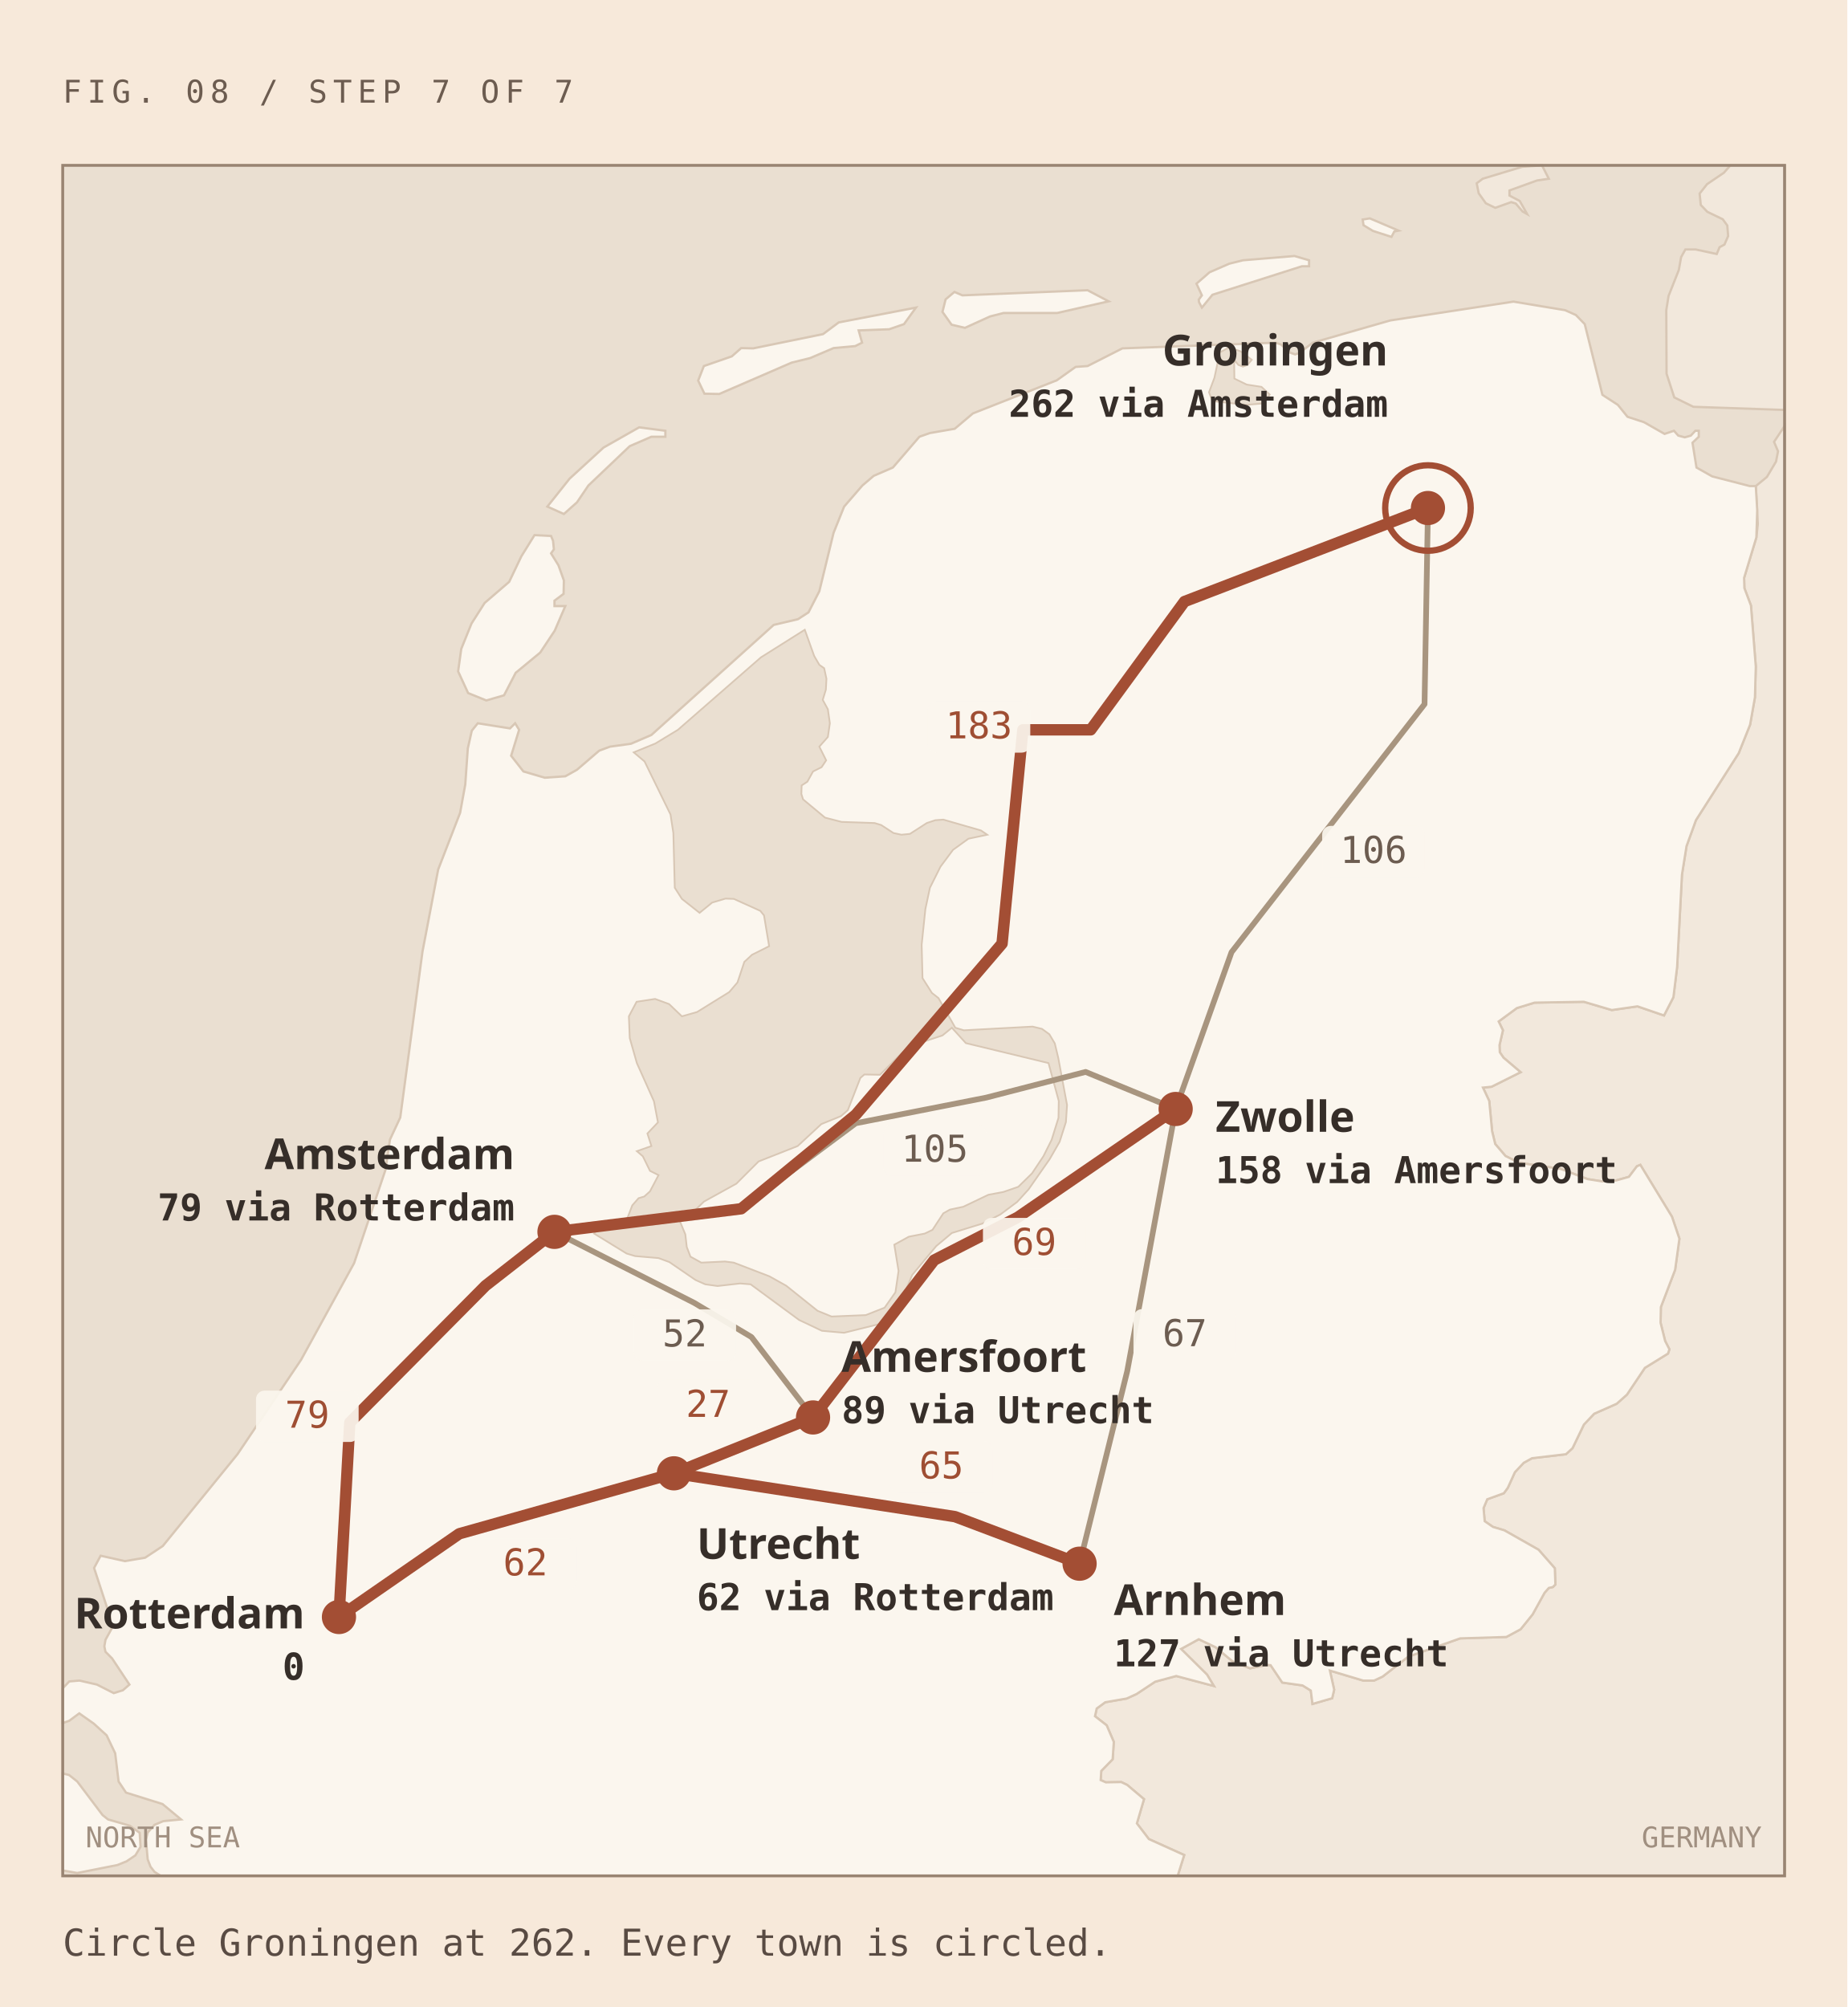
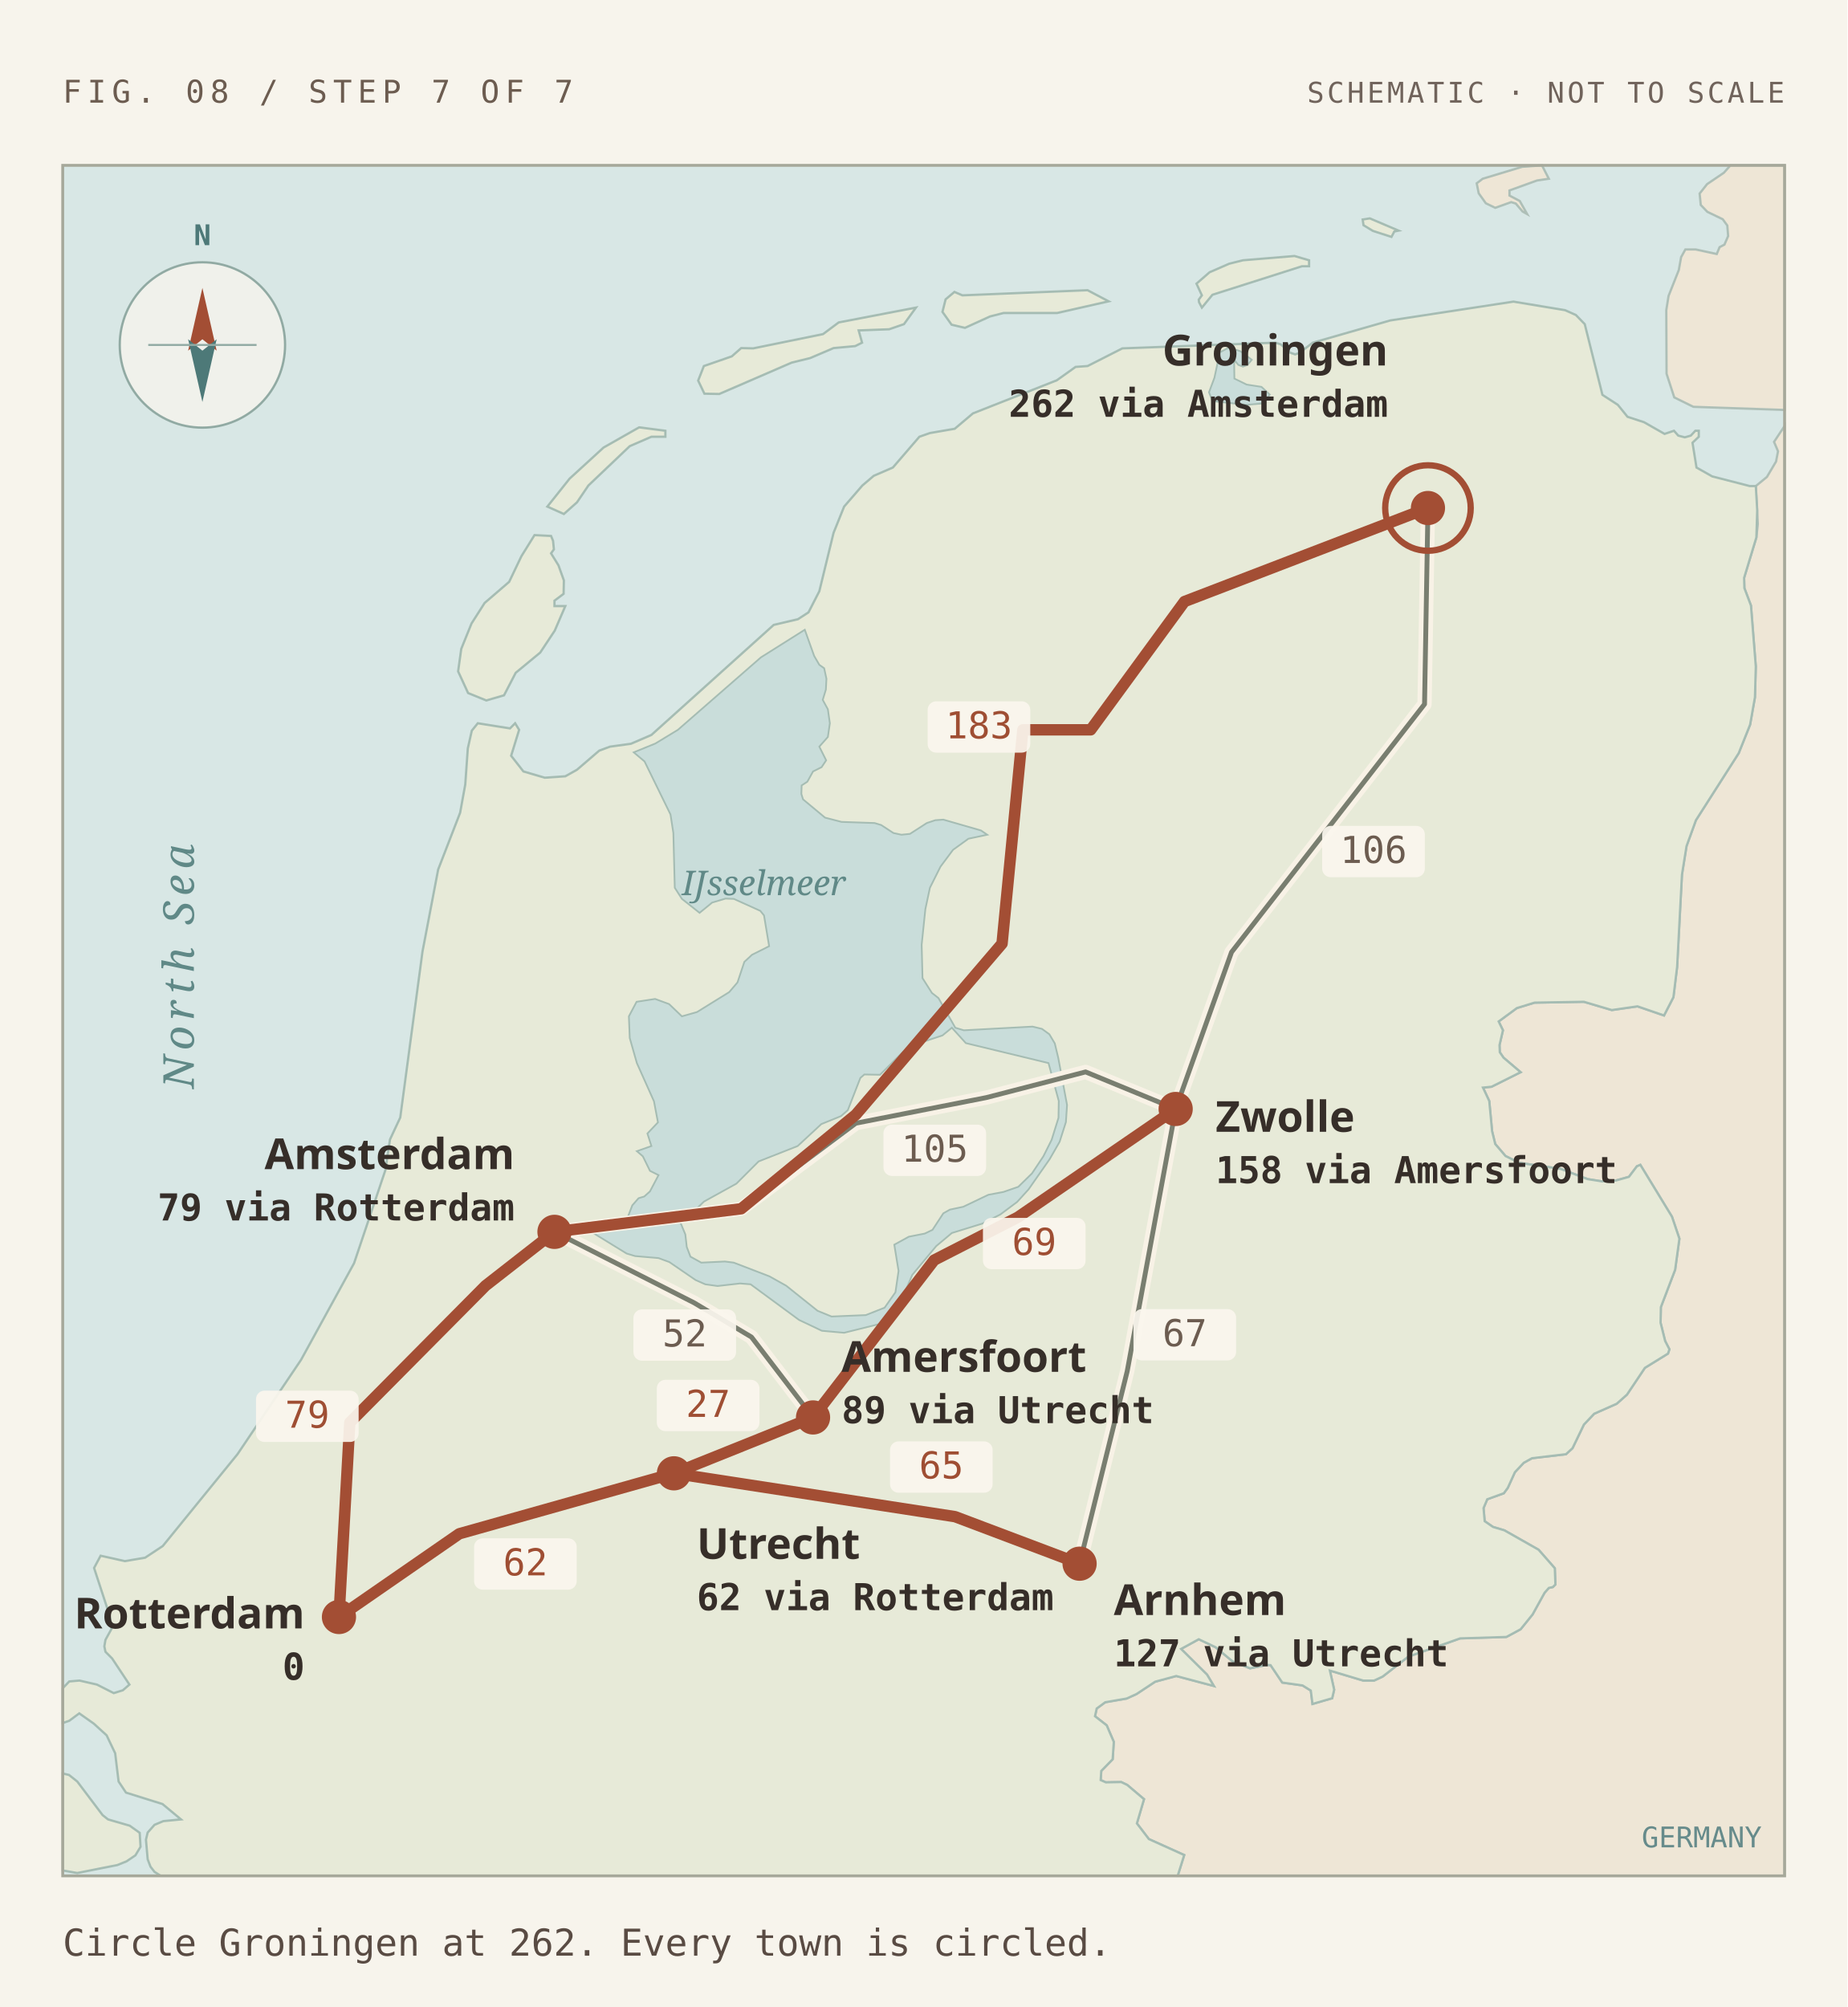
<svg xmlns="http://www.w3.org/2000/svg" viewBox="0 0 648 704" width="648" height="704" role="img" aria-labelledby="t d">
-   <rect width="648" height="704" fill="#f7e9da" />
-   <rect x="22" y="58" width="604" height="600" fill="#eadfd1" />
-   <path d="M413.3 657.4L415.4 650.7L403.0 645.1L398.8 639.6L401.3 631.1L395.4 626.1L393.3 625.1L387.9 625.2L386.1 624.4L386.3 621.2L390.3 617.1L390.7 611.0L388.2 605.2L384.1 602.0L384.7 599.3L387.7 597.1L395.2 595.8L398.7 594.2L405.2 589.9L412.6 587.9L425.8 591.4L423.4 587.4L414.3 578.4L420.5 575.0L426.4 577.8L432.3 582.7L438.5 585.2L444.2 584.0L445.7 584.1L449.8 590.2L456.9 591.2L459.8 593.0L460.4 597.7L467.3 595.7L468.0 592.7L466.5 586.0L478.2 589.5L482.0 589.5L485.0 588.1L494.0 581.1L512.2 574.7L528.4 574.2L533.4 571.5L537.6 566.3L541.8 558.7L543.3 557.0L544.7 556.7L545.6 555.8L545.4 550.1L539.7 543.6L527.7 536.8L523.7 535.6L520.8 533.6L520.4 529.0L521.7 525.9L527.5 523.8L528.9 521.9L531.4 516.4L534.5 513.1L537.4 511.5L549.3 510.1L551.6 508.0L555.6 499.7L559.2 495.9L567.1 492.4L570.7 489.2L577.0 479.8L585.1 474.8L585.6 473.3L584.1 470.4L582.5 464.0L582.6 458.5L587.6 445.4L589.1 434.5L586.5 426.8L575.4 408.6L574.2 409.1L571.4 412.8L566.8 414.1L562.0 414.4L556.9 413.6L547.4 410.0L532.9 407.9L528.1 405.5L524.5 401.3L523.4 396.8L522.4 386.2L520.2 381.5L523.2 381.2L533.4 376.1L527.4 371.0L526.1 369.1L526.0 366.6L527.2 361.4L525.7 358.3L532.1 353.6L538.3 351.7L555.6 351.4L565.4 354.3L574.4 353.0L583.7 356.2L587.0 349.8L588.3 339.2L590.0 306.8L591.6 296.8L594.9 287.7L609.9 264.2L613.9 254.2L615.6 244.6L615.9 233.8L614.2 212.4L611.9 206.3L611.8 202.7L616.1 188.5L616.6 183.8L615.9 170.5L619.8 167.3L623.0 161.9L623.7 158.3L622.3 155.0L626.0 149.4L626.0 658.0L413.1 658.0L413.3 657.4ZM594.0 142.7L587.3 139.4L584.6 131.1L584.5 108.8L585.3 103.8L588.9 94.7L589.7 90.2L591.2 87.5L594.8 87.5L602.2 89.1L603.2 86.7L604.9 85.8L606.2 82.8L605.9 79.1L604.3 76.9L598.9 74.3L596.6 71.9L596.2 67.9L598.8 64.6L604.7 60.6L607.0 58.0L626.0 58.0L626.0 143.8L594.0 142.7ZM539.2 63.3L529.5 66.8L529.5 68.6L533.1 70.5L535.7 75.1L534.1 74.2L531.7 71.4L530.1 70.9L524.5 72.9L521.2 71.3L518.7 67.8L518.0 64.3L520.1 62.7L534.0 58.5L540.9 58.0L543.3 62.7L539.2 63.3Z" fill="#f2e8dc" stroke="#d8c7b5" stroke-width="0.8" />
-   <path d="M616.4 179.0L616.1 188.5L611.8 202.7L611.9 206.3L614.2 212.4L615.9 233.8L615.6 244.6L613.9 254.2L609.9 264.2L594.9 287.7L591.6 296.8L590.0 306.8L588.3 339.2L587.0 349.8L583.7 356.2L574.4 353.0L565.4 354.3L555.6 351.4L538.3 351.7L532.1 353.6L525.7 358.3L527.2 361.4L526.0 366.6L526.1 369.1L527.4 371.0L533.4 376.1L523.2 381.2L520.2 381.5L522.4 386.2L523.4 396.8L524.5 401.3L528.1 405.5L532.9 407.9L547.4 410.0L556.9 413.6L562.0 414.4L566.8 414.1L571.4 412.8L574.2 409.1L575.4 408.6L586.5 426.8L589.1 434.5L587.6 445.4L582.6 458.5L582.5 464.0L584.1 470.4L585.6 473.3L585.1 474.8L577.0 479.8L570.7 489.2L567.1 492.4L559.2 495.9L555.6 499.7L551.6 508.0L549.3 510.1L537.4 511.5L534.5 513.1L531.4 516.4L528.9 521.9L527.5 523.8L521.7 525.9L520.4 529.0L520.8 533.6L523.7 535.6L527.7 536.8L539.7 543.6L545.4 550.1L545.6 555.8L544.7 556.7L543.3 557.0L541.8 558.7L537.6 566.3L533.4 571.5L528.4 574.2L512.2 574.7L494.0 581.1L485.0 588.1L482.0 589.5L478.2 589.5L466.5 586.0L468.0 592.7L467.3 595.7L460.4 597.7L459.8 593.0L456.9 591.2L449.8 590.2L445.7 584.1L444.2 584.0L438.5 585.2L432.3 582.7L426.4 577.8L420.5 575.0L414.3 578.4L423.4 587.4L425.8 591.4L412.6 587.9L405.2 589.9L398.7 594.2L395.2 595.8L387.7 597.1L384.7 599.3L384.1 602.0L388.2 605.2L390.7 611.0L390.3 617.1L386.3 621.2L386.1 624.4L387.9 625.2L393.3 625.1L395.4 626.1L401.3 631.1L398.8 639.6L403.0 645.1L415.4 650.7L413.1 658.0L56.4 658.0L54.2 656.6L52.8 654.8L51.8 652.2L51.2 645.3L51.8 642.8L54.2 640.1L57.3 638.8L63.5 638.2L57.0 632.8L44.2 628.8L41.6 624.9L40.4 615.0L37.4 608.7L32.9 604.6L27.8 601.0L24.3 603.6L22.0 604.4L22.0 592.2L24.3 589.8L27.9 589.5L34.0 590.9L39.9 593.9L43.1 592.9L45.4 590.9L39.3 581.7L37.0 579.4L36.6 577.5L37.0 575.2L39.1 571.4L38.5 566.8L33.0 550.0L35.3 545.7L43.8 547.6L50.9 546.4L57.1 542.3L83.3 510.1L105.6 477.0L124.2 443.1L135.2 410.4L136.8 399.7L140.4 392.0L148.2 333.8L153.7 305.0L161.4 285.1L163.2 275.2L164.1 262.5L165.5 256.3L167.6 253.7L178.9 255.5L180.7 253.7L182.1 256.0L179.3 265.1L183.6 270.6L191.1 272.8L198.3 272.3L202.4 270.0L210.2 263.3L214.0 261.9L221.3 260.9L228.5 257.8L271.4 219.2L279.9 217.2L283.6 214.8L287.4 207.4L292.4 186.9L296.1 177.7L302.5 170.3L306.5 166.9L313.2 164.0L322.5 153.2L326.2 151.9L334.9 150.4L341.3 145.0L370.7 133.4L377.3 128.7L381.5 128.4L393.7 122.2L447.4 120.2L449.3 120.8L452.5 123.7L454.3 124.3L455.8 123.8L460.5 120.2L487.7 112.4L530.9 105.8L549.0 108.8L552.8 110.5L555.9 113.7L562.1 138.5L567.5 142.0L570.9 146.2L576.7 148.1L583.9 152.2L587.2 151.1L588.7 152.8L591.0 153.4L593.1 152.8L594.7 151.1L595.9 151.1L595.9 153.2L593.7 155.3L595.1 164.0L600.6 167.1L613.8 170.5L615.9 170.5L616.4 179.0ZM45.5 640.4L49.0 642.9L49.3 647.8L47.5 650.8L44.4 652.9L41.2 654.2L27.1 657.0L22.0 656.1L22.0 622.1L24.2 622.6L27.1 624.9L36.0 636.7L37.9 638.2L45.5 640.4ZM194.5 212.6L198.3 212.6L194.6 221.2L189.5 228.9L180.9 236.0L176.8 243.9L170.6 245.7L164.2 243.1L160.7 235.5L161.8 227.6L165.4 218.7L170.0 211.5L178.6 204.1L182.9 195.1L187.5 187.7L193.3 188.0L194.0 189.7L194.3 192.7L193.3 194.1L195.9 198.3L197.8 203.6L197.7 208.3L194.5 210.7L194.5 212.6ZM199.8 167.9L211.7 157.0L224.2 149.9L233.4 151.1L233.4 153.2L228.5 153.2L220.9 156.5L206.4 170.3L202.4 176.2L197.8 180.3L192.0 177.7L199.8 167.9ZM294.2 113.1L321.3 107.9L317.1 113.7L311.9 115.5L301.2 115.9L302.4 120.2L300.0 121.4L292.4 122.1L284.2 125.6L277.7 127.2L252.3 138.2L247.1 138.1L244.9 133.5L246.9 128.4L256.7 125.0L260.0 122.1L264.2 122.2L288.7 117.2L294.2 113.1ZM381.5 101.8L388.9 105.7L370.8 109.8L352.0 109.8L347.3 111.0L338.5 115.0L333.8 113.9L330.6 109.4L331.7 105.0L334.8 102.4L337.6 103.6L381.5 101.8ZM454.1 89.8L459.2 91.3L459.2 93.4L456.7 93.4L425.3 103.4L421.6 107.9L420.6 106.0L420.5 105.1L421.6 103.6L419.7 99.5L424.3 95.5L431.2 92.5L436.0 91.3L454.1 89.8ZM480.5 76.6L490.6 80.9L489.1 81.2L488.1 83.1L481.6 81.0L478.3 79.0L478.0 77.0L480.5 76.6Z" fill="#fbf6ee" stroke="#d8c7b5" stroke-width="0.8" />
-   <path d="M442.5 135.7L445.4 138.4L443.2 141.5L437.3 142.0L425.3 140.7L424.1 137.6L426.0 132.5L427.9 123.6L431.1 121.9L435.1 123.2L439.1 126.2L437.6 128.0L436.0 128.6L434.4 128.0L432.9 126.2L433.0 132.8L437.3 134.9L442.5 135.7ZM374.3 387.6L373.9 393.6L371.7 400.5L368.2 406.6L360.8 417.2L356.8 421.6L350.9 426.0L344.6 429.2L333.9 432.5L328.4 437.1L320.0 447.2L314.0 461.3L311.8 463.6L296.1 467.5L288.3 466.8L280.3 463.0L263.3 450.5L259.6 450.2L251.7 451.1L247.4 450.5L244.0 449.0L234.8 442.7L231.0 441.3L222.8 440.6L219.8 439.7L208.4 432.7L209.4 431.3L210.9 430.6L210.9 428.4L213.6 428.8L215.9 430.6L215.9 428.4L218.8 430.6L221.8 422.8L224.0 420.3L226.0 419.7L228.0 417.9L231.0 412.2L228.0 410.7L225.5 405.6L223.4 403.8L228.5 402.0L227.1 397.6L230.8 393.7L229.4 386.3L223.4 372.9L220.9 364.1L220.6 356.5L223.3 351.4L229.8 350.4L234.7 352.2L239.2 356.5L244.5 355.0L255.8 348.0L258.7 344.6L261.1 337.4L263.8 334.9L269.8 331.9L268.0 321.1L266.7 319.5L257.4 315.3L254.5 315.2L249.8 316.6L245.4 320.2L239.2 315.3L236.7 311.4L236.2 292.2L235.2 285.7L226.1 267.1L222.3 263.9L229.9 260.8L237.8 256.0L266.9 230.6L282.3 220.9L285.6 230.1L287.4 233.2L289.1 234.4L289.9 238.1L289.7 241.9L288.6 245.5L290.4 248.8L291.1 253.7L290.4 258.5L287.4 261.9L289.8 266.7L288.2 269.1L285.2 270.6L283.2 274.2L281.2 275.5L281.1 278.5L281.7 280.4L289.4 286.8L295.2 288.3L306.8 288.7L309.1 289.4L313.4 292.2L316.2 292.8L319.2 292.5L325.1 288.7L328.1 287.7L330.9 287.5L344.1 291.3L346.3 292.8L339.7 294.2L334.3 298.1L329.9 304.0L326.2 311.4L324.6 318.9L323.3 331.4L323.6 343.1L326.9 348.3L329.2 350.1L335.1 360.5L338.1 361.4L362.2 360.1L365.5 360.9L368.1 362.8L370.0 366.0L371.2 371.0L374.3 387.6ZM371.4 386.2L367.8 372.9L338.8 365.9L333.9 360.5L330.6 363.2L320.0 366.7L316.8 368.9L308.7 377.0L303.2 376.9L301.8 378.1L297.4 389.4L295.0 391.5L288.1 394.3L279.8 402.0L266.1 407.4L258.3 415.2L246.9 421.5L241.7 426.6L238.5 428.4L240.4 433.0L240.9 437.4L242.2 440.8L246.0 442.9L254.3 442.5L257.4 442.9L269.9 447.7L275.8 451.0L286.8 459.8L291.7 461.8L303.7 461.3L310.3 458.7L314.1 453.3L315.2 445.8L313.7 436.6L318.8 433.8L324.4 432.7L327.1 431.4L330.9 425.6L333.2 424.3L337.9 423.3L346.7 419.1L352.0 418.1L357.2 416.3L362.0 411.6L366.0 405.6L368.9 399.8L371.3 392.1L371.4 386.2Z" fill="#eadfd1" stroke="#d8c7b5" stroke-width="0.6" />
-   <rect x="22" y="58" width="604" height="600" fill="none" stroke="#998472" stroke-width="1" />
+   <defs>
+     <pattern id="sea-lines" width="64" height="34" patternUnits="userSpaceOnUse">
+       <rect x="22" y="58" width="604" height="600" fill="url(#sea-lines)" clip-path="url(#map-window)" />
+       <path d="M-6 17 Q 10 12 26 17 T 58 17 T 90 17" fill="none" stroke="#8cb3b3" stroke-width="0.7" opacity="0.23" />
+     </pattern>
+     <clipPath id="map-window">
+       <rect x="22" y="58" width="604" height="600" />
+     </clipPath>
+   </defs>
+   <rect width="648" height="704" fill="#f7f4ec" />
+   <rect x="22" y="58" width="604" height="600" fill="#d8e7e5" />
+   <path d="M413.3 657.4L415.4 650.7L403.0 645.1L398.8 639.6L401.3 631.1L395.4 626.1L393.3 625.1L387.9 625.2L386.1 624.4L386.3 621.2L390.3 617.1L390.7 611.0L388.2 605.2L384.1 602.0L384.7 599.3L387.7 597.1L395.2 595.8L398.7 594.2L405.2 589.9L412.6 587.9L425.8 591.4L423.4 587.4L414.3 578.4L420.5 575.0L426.4 577.8L432.3 582.7L438.5 585.2L444.2 584.0L445.7 584.1L449.8 590.2L456.9 591.2L459.8 593.0L460.4 597.7L467.3 595.7L468.0 592.7L466.5 586.0L478.2 589.5L482.0 589.5L485.0 588.1L494.0 581.1L512.2 574.7L528.4 574.2L533.4 571.5L537.6 566.3L541.8 558.7L543.3 557.0L544.7 556.7L545.6 555.8L545.4 550.1L539.7 543.6L527.7 536.8L523.7 535.6L520.8 533.6L520.4 529.0L521.7 525.9L527.5 523.8L528.9 521.9L531.4 516.4L534.5 513.1L537.4 511.5L549.3 510.1L551.6 508.0L555.6 499.7L559.2 495.9L567.1 492.4L570.7 489.2L577.0 479.8L585.1 474.8L585.6 473.3L584.1 470.4L582.5 464.0L582.6 458.5L587.6 445.4L589.1 434.5L586.5 426.8L575.4 408.6L574.2 409.1L571.4 412.8L566.8 414.1L562.0 414.4L556.9 413.6L547.4 410.0L532.9 407.9L528.1 405.5L524.5 401.3L523.4 396.8L522.4 386.2L520.2 381.5L523.2 381.2L533.4 376.1L527.4 371.0L526.1 369.1L526.0 366.6L527.2 361.4L525.7 358.3L532.1 353.6L538.3 351.7L555.6 351.4L565.4 354.3L574.4 353.0L583.7 356.2L587.0 349.8L588.3 339.2L590.0 306.8L591.6 296.8L594.9 287.7L609.9 264.2L613.9 254.2L615.6 244.6L615.9 233.8L614.2 212.4L611.9 206.3L611.8 202.7L616.1 188.5L616.6 183.8L615.9 170.5L619.8 167.3L623.0 161.9L623.7 158.3L622.3 155.0L626.0 149.4L626.0 658.0L413.1 658.0L413.3 657.4ZM594.0 142.7L587.3 139.4L584.6 131.1L584.5 108.8L585.3 103.8L588.9 94.7L589.7 90.2L591.2 87.5L594.8 87.5L602.2 89.1L603.2 86.7L604.9 85.8L606.2 82.8L605.9 79.1L604.3 76.9L598.9 74.3L596.6 71.9L596.2 67.9L598.8 64.6L604.7 60.6L607.0 58.0L626.0 58.0L626.0 143.8L594.0 142.7ZM539.2 63.3L529.5 66.8L529.5 68.6L533.1 70.5L535.7 75.1L534.1 74.2L531.7 71.4L530.1 70.9L524.5 72.9L521.2 71.3L518.7 67.8L518.0 64.3L520.1 62.7L534.0 58.5L540.9 58.0L543.3 62.7L539.2 63.3Z" fill="#eee6d6" stroke="#aebfb7" stroke-width="0.8" />
+   <path d="M616.4 179.0L616.1 188.5L611.8 202.7L611.9 206.3L614.2 212.4L615.9 233.8L615.6 244.6L613.9 254.2L609.9 264.2L594.9 287.7L591.6 296.8L590.0 306.8L588.3 339.2L587.0 349.8L583.7 356.2L574.4 353.0L565.4 354.3L555.6 351.4L538.3 351.7L532.1 353.6L525.7 358.3L527.2 361.4L526.0 366.6L526.1 369.1L527.4 371.0L533.4 376.1L523.2 381.2L520.2 381.5L522.4 386.2L523.4 396.8L524.5 401.3L528.1 405.5L532.9 407.9L547.4 410.0L556.9 413.6L562.0 414.4L566.8 414.1L571.4 412.8L574.2 409.1L575.4 408.6L586.5 426.8L589.1 434.5L587.6 445.4L582.6 458.5L582.5 464.0L584.1 470.4L585.6 473.3L585.1 474.8L577.0 479.8L570.7 489.2L567.1 492.4L559.2 495.9L555.6 499.7L551.6 508.0L549.3 510.1L537.4 511.5L534.5 513.1L531.4 516.4L528.9 521.9L527.5 523.8L521.7 525.9L520.4 529.0L520.8 533.6L523.7 535.6L527.7 536.8L539.7 543.6L545.4 550.1L545.6 555.8L544.7 556.7L543.3 557.0L541.8 558.7L537.6 566.3L533.4 571.5L528.4 574.2L512.2 574.7L494.0 581.1L485.0 588.1L482.0 589.5L478.2 589.5L466.5 586.0L468.0 592.7L467.3 595.7L460.4 597.7L459.8 593.0L456.9 591.2L449.8 590.2L445.7 584.1L444.2 584.0L438.5 585.2L432.3 582.7L426.4 577.8L420.5 575.0L414.3 578.4L423.4 587.4L425.8 591.4L412.6 587.9L405.2 589.9L398.7 594.2L395.2 595.8L387.7 597.1L384.7 599.3L384.1 602.0L388.2 605.2L390.7 611.0L390.3 617.1L386.3 621.2L386.1 624.4L387.9 625.2L393.3 625.1L395.4 626.1L401.3 631.1L398.8 639.6L403.0 645.1L415.4 650.7L413.1 658.0L56.4 658.0L54.2 656.6L52.8 654.8L51.8 652.2L51.2 645.3L51.8 642.8L54.2 640.1L57.3 638.8L63.5 638.2L57.0 632.8L44.2 628.8L41.6 624.9L40.4 615.0L37.4 608.7L32.9 604.6L27.8 601.0L24.3 603.6L22.0 604.4L22.0 592.2L24.3 589.8L27.9 589.5L34.0 590.9L39.9 593.9L43.1 592.9L45.4 590.9L39.3 581.7L37.0 579.4L36.6 577.5L37.0 575.2L39.1 571.4L38.5 566.8L33.0 550.0L35.3 545.7L43.8 547.6L50.9 546.4L57.1 542.3L83.3 510.1L105.6 477.0L124.2 443.1L135.2 410.4L136.8 399.7L140.4 392.0L148.2 333.8L153.7 305.0L161.4 285.1L163.2 275.2L164.1 262.5L165.5 256.3L167.6 253.7L178.9 255.5L180.7 253.7L182.1 256.0L179.3 265.1L183.6 270.6L191.1 272.8L198.3 272.3L202.4 270.0L210.2 263.3L214.0 261.9L221.3 260.9L228.5 257.8L271.4 219.2L279.9 217.2L283.6 214.8L287.4 207.4L292.4 186.9L296.1 177.7L302.5 170.3L306.5 166.9L313.2 164.0L322.5 153.2L326.2 151.9L334.9 150.4L341.3 145.0L370.7 133.4L377.3 128.7L381.5 128.4L393.7 122.2L447.4 120.2L449.3 120.8L452.5 123.7L454.3 124.3L455.8 123.8L460.5 120.2L487.7 112.4L530.9 105.8L549.0 108.8L552.8 110.5L555.9 113.7L562.1 138.5L567.5 142.0L570.9 146.2L576.7 148.1L583.9 152.2L587.2 151.1L588.7 152.8L591.0 153.4L593.1 152.8L594.7 151.1L595.9 151.1L595.9 153.2L593.7 155.3L595.1 164.0L600.6 167.1L613.8 170.5L615.9 170.5L616.4 179.0ZM45.5 640.4L49.0 642.9L49.3 647.8L47.5 650.8L44.4 652.9L41.2 654.2L27.1 657.0L22.0 656.1L22.0 622.1L24.2 622.6L27.1 624.9L36.0 636.7L37.9 638.2L45.5 640.4ZM194.5 212.6L198.3 212.6L194.6 221.2L189.5 228.9L180.9 236.0L176.8 243.9L170.6 245.7L164.2 243.1L160.7 235.5L161.8 227.6L165.4 218.7L170.0 211.5L178.6 204.1L182.9 195.1L187.5 187.7L193.3 188.0L194.0 189.7L194.3 192.7L193.3 194.1L195.9 198.3L197.8 203.6L197.7 208.3L194.5 210.7L194.5 212.6ZM199.8 167.9L211.7 157.0L224.2 149.9L233.4 151.1L233.4 153.2L228.5 153.2L220.9 156.5L206.4 170.3L202.4 176.2L197.8 180.3L192.0 177.7L199.8 167.9ZM294.2 113.1L321.3 107.9L317.1 113.7L311.9 115.5L301.2 115.9L302.4 120.2L300.0 121.4L292.4 122.1L284.2 125.6L277.7 127.2L252.3 138.2L247.1 138.1L244.9 133.5L246.9 128.4L256.7 125.0L260.0 122.1L264.2 122.2L288.7 117.2L294.2 113.1ZM381.5 101.8L388.9 105.7L370.8 109.8L352.0 109.8L347.3 111.0L338.5 115.0L333.8 113.9L330.6 109.4L331.7 105.0L334.8 102.4L337.6 103.6L381.5 101.8ZM454.1 89.8L459.2 91.3L459.2 93.4L456.7 93.4L425.3 103.4L421.6 107.9L420.6 106.0L420.5 105.1L421.6 103.6L419.7 99.5L424.3 95.5L431.2 92.5L436.0 91.3L454.1 89.8ZM480.5 76.6L490.6 80.9L489.1 81.2L488.1 83.1L481.6 81.0L478.3 79.0L478.0 77.0L480.5 76.6Z" fill="#e7ead8" stroke="#a5bcb3" stroke-width="0.8" />
+   <path d="M442.5 135.7L445.4 138.4L443.2 141.5L437.3 142.0L425.3 140.7L424.1 137.6L426.0 132.5L427.9 123.6L431.1 121.9L435.1 123.2L439.1 126.2L437.6 128.0L436.0 128.6L434.4 128.0L432.9 126.2L433.0 132.8L437.3 134.9L442.5 135.7ZM374.3 387.6L373.9 393.6L371.7 400.5L368.2 406.6L360.8 417.2L356.8 421.6L350.9 426.0L344.6 429.2L333.9 432.5L328.4 437.1L320.0 447.2L314.0 461.3L311.8 463.6L296.1 467.5L288.3 466.8L280.3 463.0L263.3 450.5L259.6 450.2L251.7 451.1L247.4 450.5L244.0 449.0L234.8 442.7L231.0 441.3L222.8 440.6L219.8 439.7L208.4 432.7L209.4 431.3L210.9 430.6L210.9 428.4L213.6 428.8L215.9 430.6L215.9 428.4L218.8 430.6L221.8 422.8L224.0 420.3L226.0 419.7L228.0 417.9L231.0 412.2L228.0 410.7L225.5 405.6L223.4 403.8L228.5 402.0L227.1 397.6L230.8 393.7L229.4 386.3L223.4 372.9L220.9 364.1L220.6 356.5L223.3 351.4L229.8 350.4L234.7 352.2L239.2 356.5L244.5 355.0L255.8 348.0L258.7 344.6L261.1 337.4L263.8 334.9L269.8 331.9L268.0 321.1L266.7 319.5L257.4 315.3L254.5 315.2L249.8 316.6L245.4 320.2L239.2 315.3L236.7 311.4L236.2 292.2L235.2 285.7L226.1 267.1L222.3 263.9L229.9 260.8L237.8 256.0L266.9 230.6L282.3 220.9L285.6 230.1L287.4 233.2L289.1 234.4L289.9 238.1L289.7 241.9L288.6 245.5L290.4 248.8L291.1 253.7L290.4 258.5L287.4 261.9L289.8 266.7L288.2 269.1L285.2 270.6L283.2 274.2L281.2 275.5L281.1 278.5L281.7 280.4L289.4 286.8L295.2 288.3L306.8 288.7L309.1 289.4L313.4 292.2L316.2 292.8L319.2 292.5L325.1 288.7L328.1 287.7L330.9 287.5L344.1 291.3L346.3 292.8L339.7 294.2L334.3 298.1L329.9 304.0L326.2 311.4L324.6 318.9L323.3 331.4L323.6 343.1L326.9 348.3L329.2 350.1L335.1 360.5L338.1 361.4L362.2 360.1L365.5 360.9L368.1 362.8L370.0 366.0L371.2 371.0L374.3 387.6ZM371.4 386.2L367.8 372.9L338.8 365.9L333.9 360.5L330.6 363.2L320.0 366.7L316.8 368.9L308.7 377.0L303.2 376.9L301.8 378.1L297.4 389.4L295.0 391.5L288.1 394.3L279.8 402.0L266.1 407.4L258.3 415.2L246.9 421.5L241.7 426.6L238.5 428.4L240.4 433.0L240.9 437.4L242.2 440.8L246.0 442.9L254.3 442.5L257.4 442.9L269.9 447.7L275.8 451.0L286.8 459.8L291.7 461.8L303.7 461.3L310.3 458.7L314.1 453.3L315.2 445.8L313.7 436.6L318.8 433.8L324.4 432.7L327.1 431.4L330.9 425.6L333.2 424.3L337.9 423.3L346.7 419.1L352.0 418.1L357.2 416.3L362.0 411.6L366.0 405.6L368.9 399.8L371.3 392.1L371.4 386.2Z" fill="#c9ddda" stroke="#a5bcb3" stroke-width="0.6" />
+   <rect x="22" y="58" width="604" height="600" fill="none" stroke="#a6a89a" stroke-width="1" />
+   <g aria-label="North" transform="translate(71 121)" fill="#4d7978">
+     <circle r="29" fill="#f7f4ec" fill-opacity="0.76" stroke="#91aaa3" stroke-width="0.8" />
+     <path d="M0 -20 L5 2 L0 -2 L-5 2 Z" fill="#a34e34" />
+     <path d="M0 20 L5 -2 L0 2 L-5 -2 Z" fill="#4d7978" />
+     <path d="M-19 0 H19" stroke="#91aaa3" stroke-width="0.7" />
+     <text y="-35" text-anchor="middle" font-family="ui-monospace, SFMono-Regular, Menlo, monospace" font-size="10" font-weight="700" letter-spacing="1">N</text>
+   </g>
+   <text x="626" y="36" text-anchor="end" font-family="ui-monospace, SFMono-Regular, Menlo, monospace" font-size="10" letter-spacing="1" fill="#70635b">SCHEMATIC · NOT TO SCALE</text>
  <text x="22" y="36" font-family="ui-monospace, SFMono-Regular, Menlo, monospace" font-size="11" letter-spacing="2" fill="#6c5c50">FIG. 08 / STEP 7 OF 7</text>
-   <text x="30" y="648" font-family="ui-monospace, SFMono-Regular, Menlo, monospace" font-size="10" fill="#a08f80">NORTH SEA</text>
-   <text x="618" y="648" font-family="ui-monospace, SFMono-Regular, Menlo, monospace" font-size="10" fill="#a08f80" text-anchor="end">GERMANY</text>
+   <text x="68" y="339" transform="rotate(-90 68 339)" text-anchor="middle" font-family="Georgia, serif" font-size="15" font-style="italic" letter-spacing="2" fill="#608987">North Sea</text>
+   <text x="268" y="314" text-anchor="middle" font-family="Georgia, serif" font-size="12" font-style="italic" fill="#608987">IJsselmeer</text>
+   <text x="618" y="648" font-family="ui-monospace, SFMono-Regular, Menlo, monospace" font-size="10" fill="#668b8b" text-anchor="end">GERMANY</text>
  <path d="M118.9 567.2L122.7 499.0L170.3 451.0L194.5 432.1" fill="none" stroke="#a34e34" stroke-width="4" stroke-linejoin="round" stroke-linecap="round" />
  <path d="M118.9 567.2L161.1 538.0L236.4 516.8" fill="none" stroke="#a34e34" stroke-width="4" stroke-linejoin="round" stroke-linecap="round" />
  <path d="M236.4 516.8L285.2 497.2" fill="none" stroke="#a34e34" stroke-width="4" stroke-linejoin="round" stroke-linecap="round" />
  <path d="M236.4 516.8L335.0 532.0L378.7 548.5" fill="none" stroke="#a34e34" stroke-width="4" stroke-linejoin="round" stroke-linecap="round" />
-   <path d="M194.5 432.1L243.5 457.0L263.6 469.0L285.2 497.2" fill="none" stroke="#a8957f" stroke-width="2" stroke-linejoin="round" stroke-linecap="round" />
-   <path d="M194.5 432.1L260.0 424.0L300.2 394.0L346.0 385.0L380.8 376.0L412.4 389.0" fill="none" stroke="#a8957f" stroke-width="2" stroke-linejoin="round" stroke-linecap="round" />
+   <path d="M194.5 432.1L243.5 457.0L263.6 469.0L285.2 497.2" fill="none" stroke="#f8f2e6" stroke-width="5" stroke-linejoin="round" stroke-linecap="round" />
+   <path d="M194.5 432.1L243.5 457.0L263.6 469.0L285.2 497.2" fill="none" stroke="#797e70" stroke-width="1.7" stroke-linejoin="round" stroke-linecap="round" />
+   <path d="M194.5 432.1L260.0 424.0L300.2 394.0L346.0 385.0L380.8 376.0L412.4 389.0" fill="none" stroke="#f8f2e6" stroke-width="5" stroke-linejoin="round" stroke-linecap="round" />
+   <path d="M194.5 432.1L260.0 424.0L300.2 394.0L346.0 385.0L380.8 376.0L412.4 389.0" fill="none" stroke="#797e70" stroke-width="1.7" stroke-linejoin="round" stroke-linecap="round" />
  <path d="M194.5 432.1L260.0 424.0L300.2 391.0L351.5 331.0L358.8 256.0L382.6 256.0L415.5 211.0L500.9 178.2" fill="none" stroke="#a34e34" stroke-width="4" stroke-linejoin="round" stroke-linecap="round" />
  <path d="M285.2 497.2L327.7 442.0L357.0 427.0L412.4 389.0" fill="none" stroke="#a34e34" stroke-width="4" stroke-linejoin="round" stroke-linecap="round" />
-   <path d="M378.7 548.5L395.4 481.0L412.4 389.0" fill="none" stroke="#a8957f" stroke-width="2" stroke-linejoin="round" stroke-linecap="round" />
-   <path d="M412.4 389.0L432.0 334.0L499.7 247.0L500.9 178.2" fill="none" stroke="#a8957f" stroke-width="2" stroke-linejoin="round" stroke-linecap="round" />
+   <path d="M378.7 548.5L395.4 481.0L412.4 389.0" fill="none" stroke="#f8f2e6" stroke-width="5" stroke-linejoin="round" stroke-linecap="round" />
+   <path d="M378.7 548.5L395.4 481.0L412.4 389.0" fill="none" stroke="#797e70" stroke-width="1.7" stroke-linejoin="round" stroke-linecap="round" />
+   <path d="M412.4 389.0L432.0 334.0L499.7 247.0L500.9 178.2" fill="none" stroke="#f8f2e6" stroke-width="5" stroke-linejoin="round" stroke-linecap="round" />
+   <path d="M412.4 389.0L432.0 334.0L499.7 247.0L500.9 178.2" fill="none" stroke="#797e70" stroke-width="1.7" stroke-linejoin="round" stroke-linecap="round" />
  <g font-family="ui-monospace, SFMono-Regular, Menlo, monospace" font-size="13" text-anchor="middle">
    <rect x="89.8" y="487.8" width="36" height="18" rx="3" fill="#fbf6ee" opacity=".92" />
    <text x="107.8" y="500.8" fill="#9f4e33">79</text>
  </g>
  <g font-family="ui-monospace, SFMono-Regular, Menlo, monospace" font-size="13" text-anchor="middle">
    <rect x="166.3" y="539.6" width="36" height="18" rx="3" fill="#fbf6ee" opacity=".92" />
    <text x="184.3" y="552.6" fill="#9f4e33">62</text>
  </g>
  <g font-family="ui-monospace, SFMono-Regular, Menlo, monospace" font-size="13" text-anchor="middle">
    <rect x="230.4" y="484.0" width="36" height="18" rx="3" fill="#fbf6ee" opacity=".92" />
    <text x="248.4" y="497.0" fill="#9f4e33">27</text>
  </g>
  <g font-family="ui-monospace, SFMono-Regular, Menlo, monospace" font-size="13" text-anchor="middle">
    <rect x="312.2" y="505.6" width="36" height="18" rx="3" fill="#fbf6ee" opacity=".92" />
    <text x="330.2" y="518.6" fill="#9f4e33">65</text>
  </g>
  <g font-family="ui-monospace, SFMono-Regular, Menlo, monospace" font-size="13" text-anchor="middle">
    <rect x="222.2" y="459.3" width="36" height="18" rx="3" fill="#fbf6ee" opacity=".92" />
    <text x="240.2" y="472.3" fill="#6c5c50">52</text>
  </g>
  <g font-family="ui-monospace, SFMono-Regular, Menlo, monospace" font-size="13" text-anchor="middle">
    <rect x="309.9" y="394.5" width="36" height="18" rx="3" fill="#fbf6ee" opacity=".92" />
    <text x="327.9" y="407.5" fill="#6c5c50">105</text>
  </g>
  <g font-family="ui-monospace, SFMono-Regular, Menlo, monospace" font-size="13" text-anchor="middle">
    <rect x="325.4" y="246.0" width="36" height="18" rx="3" fill="#fbf6ee" opacity=".92" />
    <text x="343.4" y="259.0" fill="#9f4e33">183</text>
  </g>
  <g font-family="ui-monospace, SFMono-Regular, Menlo, monospace" font-size="13" text-anchor="middle">
    <rect x="344.8" y="427.2" width="36" height="18" rx="3" fill="#fbf6ee" opacity=".92" />
    <text x="362.8" y="440.2" fill="#9f4e33">69</text>
  </g>
  <g font-family="ui-monospace, SFMono-Regular, Menlo, monospace" font-size="13" text-anchor="middle">
    <rect x="397.6" y="459.2" width="36" height="18" rx="3" fill="#fbf6ee" opacity=".92" />
    <text x="415.6" y="472.2" fill="#6c5c50">67</text>
  </g>
  <g font-family="ui-monospace, SFMono-Regular, Menlo, monospace" font-size="13" text-anchor="middle">
    <rect x="463.8" y="289.7" width="36" height="18" rx="3" fill="#fbf6ee" opacity=".92" />
    <text x="481.8" y="302.7" fill="#6c5c50">106</text>
  </g>
  <circle cx="118.9" cy="567.2" r="6" fill="#a34e34" />
  <text x="106.9" y="571.2" text-anchor="end" font-family="'Avenir Next', Avenir, 'Segoe UI', sans-serif" font-size="15" font-weight="600" fill="#362e29">Rotterdam</text>
  <text x="106.9" y="589.2" text-anchor="end" font-family="ui-monospace, SFMono-Regular, Menlo, monospace" font-size="13" font-weight="700" fill="#362e29">0</text>
  <circle cx="194.5" cy="432.1" r="6" fill="#a34e34" />
  <text x="180.5" y="410.1" text-anchor="end" font-family="'Avenir Next', Avenir, 'Segoe UI', sans-serif" font-size="15" font-weight="600" fill="#362e29">Amsterdam</text>
  <text x="180.5" y="428.1" text-anchor="end" font-family="ui-monospace, SFMono-Regular, Menlo, monospace" font-size="13" font-weight="700" fill="#362e29">79 via Rotterdam</text>
  <circle cx="236.4" cy="516.8" r="6" fill="#a34e34" />
  <text x="244.4" y="546.8" text-anchor="start" font-family="'Avenir Next', Avenir, 'Segoe UI', sans-serif" font-size="15" font-weight="600" fill="#362e29">Utrecht</text>
  <text x="244.4" y="564.8" text-anchor="start" font-family="ui-monospace, SFMono-Regular, Menlo, monospace" font-size="13" font-weight="700" fill="#362e29">62 via Rotterdam</text>
  <circle cx="285.2" cy="497.2" r="6" fill="#a34e34" />
  <text x="295.2" y="481.2" text-anchor="start" font-family="'Avenir Next', Avenir, 'Segoe UI', sans-serif" font-size="15" font-weight="600" fill="#362e29">Amersfoort</text>
  <text x="295.2" y="499.2" text-anchor="start" font-family="ui-monospace, SFMono-Regular, Menlo, monospace" font-size="13" font-weight="700" fill="#362e29">89 via Utrecht</text>
  <circle cx="378.7" cy="548.5" r="6" fill="#a34e34" />
  <text x="390.7" y="566.5" text-anchor="start" font-family="'Avenir Next', Avenir, 'Segoe UI', sans-serif" font-size="15" font-weight="600" fill="#362e29">Arnhem</text>
  <text x="390.7" y="584.5" text-anchor="start" font-family="ui-monospace, SFMono-Regular, Menlo, monospace" font-size="13" font-weight="700" fill="#362e29">127 via Utrecht</text>
  <circle cx="412.4" cy="389.0" r="6" fill="#a34e34" />
  <text x="426.4" y="397.0" text-anchor="start" font-family="'Avenir Next', Avenir, 'Segoe UI', sans-serif" font-size="15" font-weight="600" fill="#362e29">Zwolle</text>
  <text x="426.4" y="415.0" text-anchor="start" font-family="ui-monospace, SFMono-Regular, Menlo, monospace" font-size="13" font-weight="700" fill="#362e29">158 via Amersfoort</text>
  <circle cx="500.9" cy="178.2" r="6" fill="#a34e34" />
  <circle cx="500.9" cy="178.2" r="15" fill="none" stroke="#a34e34" stroke-width="2.2" />
  <text x="486.9" y="128.2" text-anchor="end" font-family="'Avenir Next', Avenir, 'Segoe UI', sans-serif" font-size="15" font-weight="600" fill="#362e29">Groningen</text>
  <text x="486.9" y="146.2" text-anchor="end" font-family="ui-monospace, SFMono-Regular, Menlo, monospace" font-size="13" font-weight="700" fill="#362e29">262 via Amsterdam</text>
  <text x="22" y="686" font-family="ui-monospace, SFMono-Regular, Menlo, monospace" font-size="13" fill="#594b43">Circle Groningen at 262. Every town is circled.</text>
</svg>
